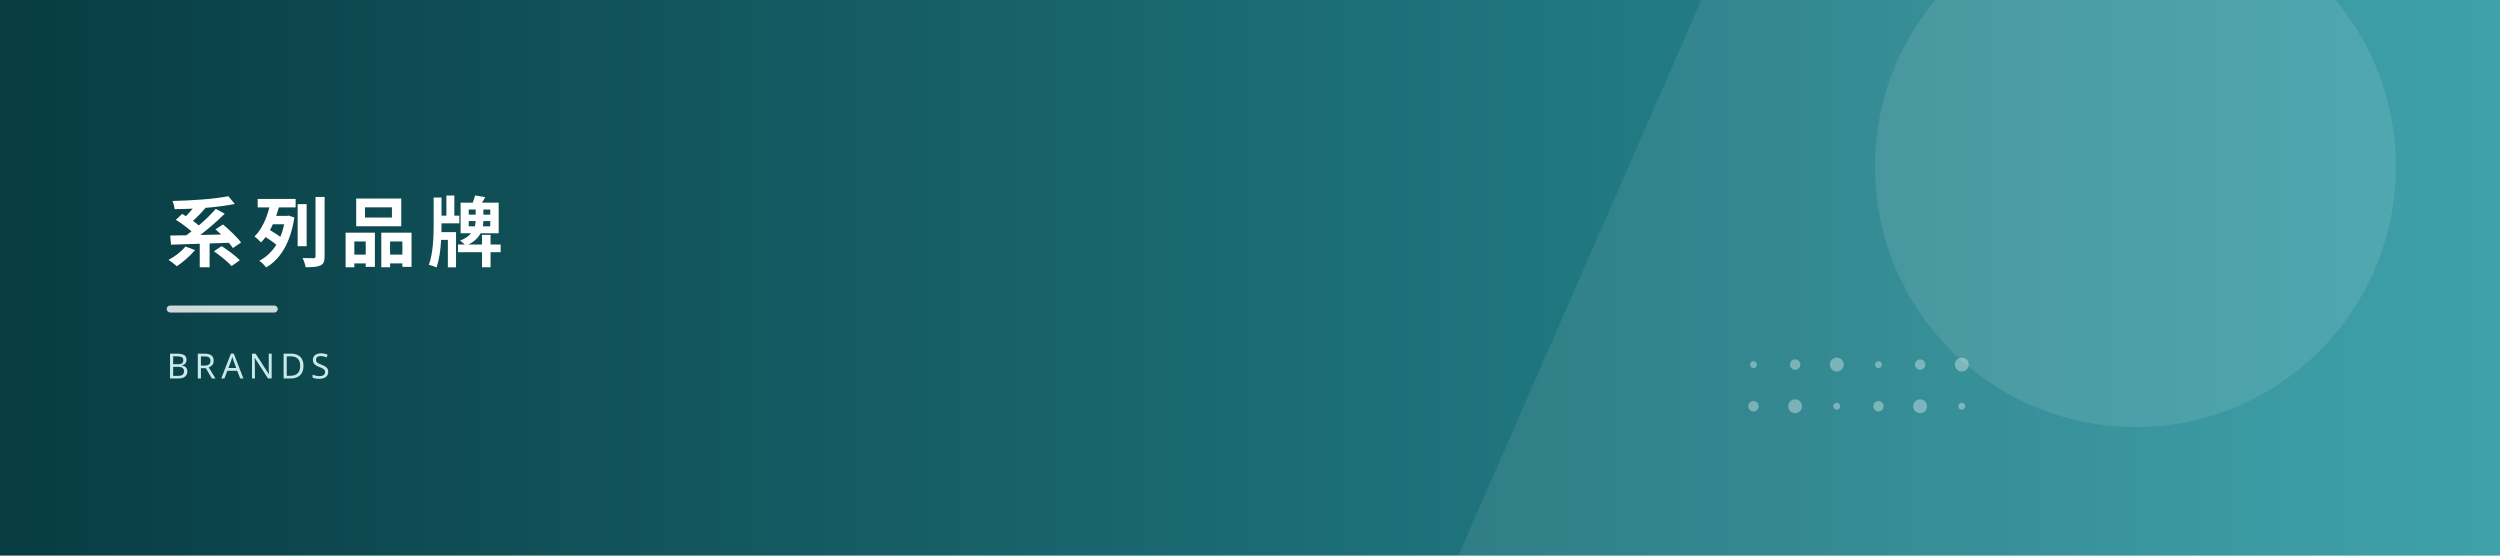
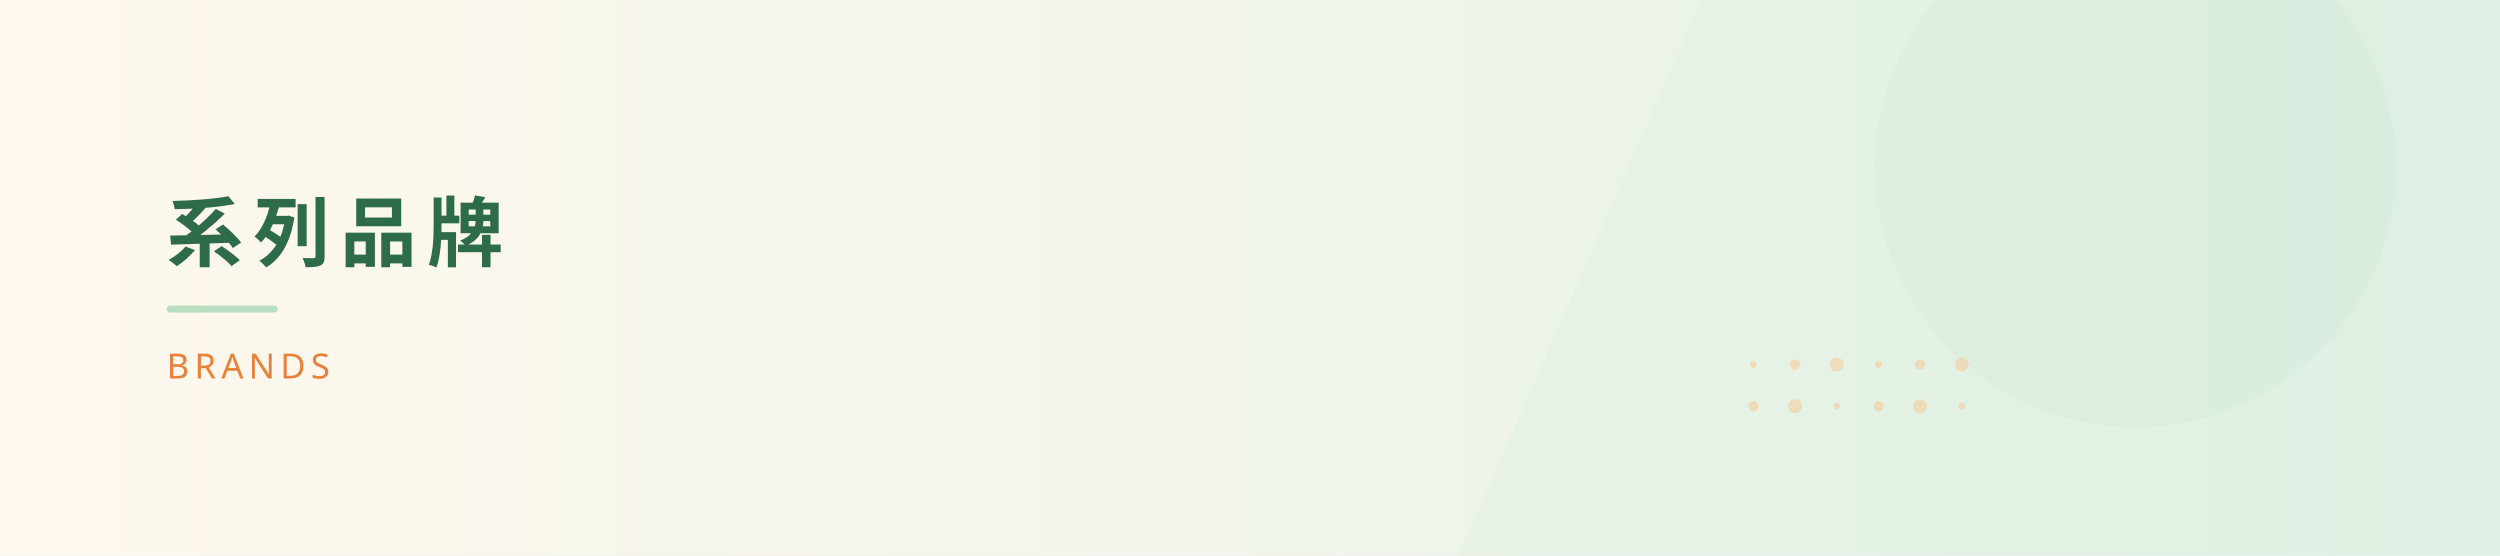
<svg xmlns="http://www.w3.org/2000/svg" viewBox="0 0 1440 320" width="1440" height="320">
  <defs>
    <linearGradient id="pb" x1="0" y1="0" x2="1" y2="0">
-       <stop offset="0" stop-color="#083b42" />
-       <stop offset="1" stop-color="#2e9aa4" />
+       <stop offset="0" stop-color="#fff8ee" />
+       <stop offset="1" stop-color="#e2f2e7" />
    </linearGradient>
  </defs>
  <rect width="1440" height="320" fill="url(#pb)" />
-   <path d="M980 0h460v320H840z" fill="#ffffff" opacity=".08" />
-   <circle cx="1230" cy="96" r="150" fill="#ffffff" opacity=".10" />
-   <circle cx="1010" cy="210" r="2" fill="#ffffff" opacity="0.35" />
-   <circle cx="1034" cy="210" r="3" fill="#ffffff" opacity="0.35" />
-   <circle cx="1058" cy="210" r="4" fill="#ffffff" opacity="0.35" />
-   <circle cx="1082" cy="210" r="2" fill="#ffffff" opacity="0.35" />
-   <circle cx="1106" cy="210" r="3" fill="#ffffff" opacity="0.35" />
-   <circle cx="1130" cy="210" r="4" fill="#ffffff" opacity="0.35" />
-   <circle cx="1010" cy="234" r="3" fill="#ffffff" opacity="0.35" />
-   <circle cx="1034" cy="234" r="4" fill="#ffffff" opacity="0.35" />
-   <circle cx="1058" cy="234" r="2" fill="#ffffff" opacity="0.35" />
-   <circle cx="1082" cy="234" r="3" fill="#ffffff" opacity="0.35" />
-   <circle cx="1106" cy="234" r="4" fill="#ffffff" opacity="0.35" />
-   <circle cx="1130" cy="234" r="2" fill="#ffffff" opacity="0.35" />
-   <text x="96" y="150" font-family="'Noto Sans TC','PingFang TC','Microsoft JhengHei','Hiragino Sans',sans-serif" font-size="44" font-weight="700" fill="#ffffff" letter-spacing="6">系列品牌</text>
-   <rect x="96" y="176" width="64" height="4" rx="2" fill="#ffffff" opacity=".8" />
-   <text x="96" y="218" font-family="'Noto Sans TC','PingFang TC','Microsoft JhengHei','Hiragino Sans',sans-serif" font-size="20" fill="#c7e9ea" letter-spacing="3">BRANDS</text>
+   <path d="M980 0h460v320H840z" fill="#a7d7b5" opacity=".08" />
+   <circle cx="1230" cy="96" r="150" fill="#a7d7b5" opacity=".10" />
+   <circle cx="1010" cy="210" r="2" fill="#ffb36b" opacity="0.35" />
+   <circle cx="1034" cy="210" r="3" fill="#ffb36b" opacity="0.35" />
+   <circle cx="1058" cy="210" r="4" fill="#ffb36b" opacity="0.35" />
+   <circle cx="1082" cy="210" r="2" fill="#ffb36b" opacity="0.35" />
+   <circle cx="1106" cy="210" r="3" fill="#ffb36b" opacity="0.35" />
+   <circle cx="1130" cy="210" r="4" fill="#ffb36b" opacity="0.35" />
+   <circle cx="1010" cy="234" r="3" fill="#ffb36b" opacity="0.35" />
+   <circle cx="1034" cy="234" r="4" fill="#ffb36b" opacity="0.35" />
+   <circle cx="1058" cy="234" r="2" fill="#ffb36b" opacity="0.35" />
+   <circle cx="1082" cy="234" r="3" fill="#ffb36b" opacity="0.35" />
+   <circle cx="1106" cy="234" r="4" fill="#ffb36b" opacity="0.35" />
+   <circle cx="1130" cy="234" r="2" fill="#ffb36b" opacity="0.35" />
+   <text x="96" y="150" font-family="'Noto Sans TC','PingFang TC','Microsoft JhengHei','Hiragino Sans',sans-serif" font-size="44" font-weight="700" fill="#2e6b4b" letter-spacing="6">系列品牌</text>
+   <rect x="96" y="176" width="64" height="4" rx="2" fill="#a7d7b5" opacity=".8" />
+   <text x="96" y="218" font-family="'Noto Sans TC','PingFang TC','Microsoft JhengHei','Hiragino Sans',sans-serif" font-size="20" fill="#e8823a" letter-spacing="3">BRANDS</text>
</svg>
